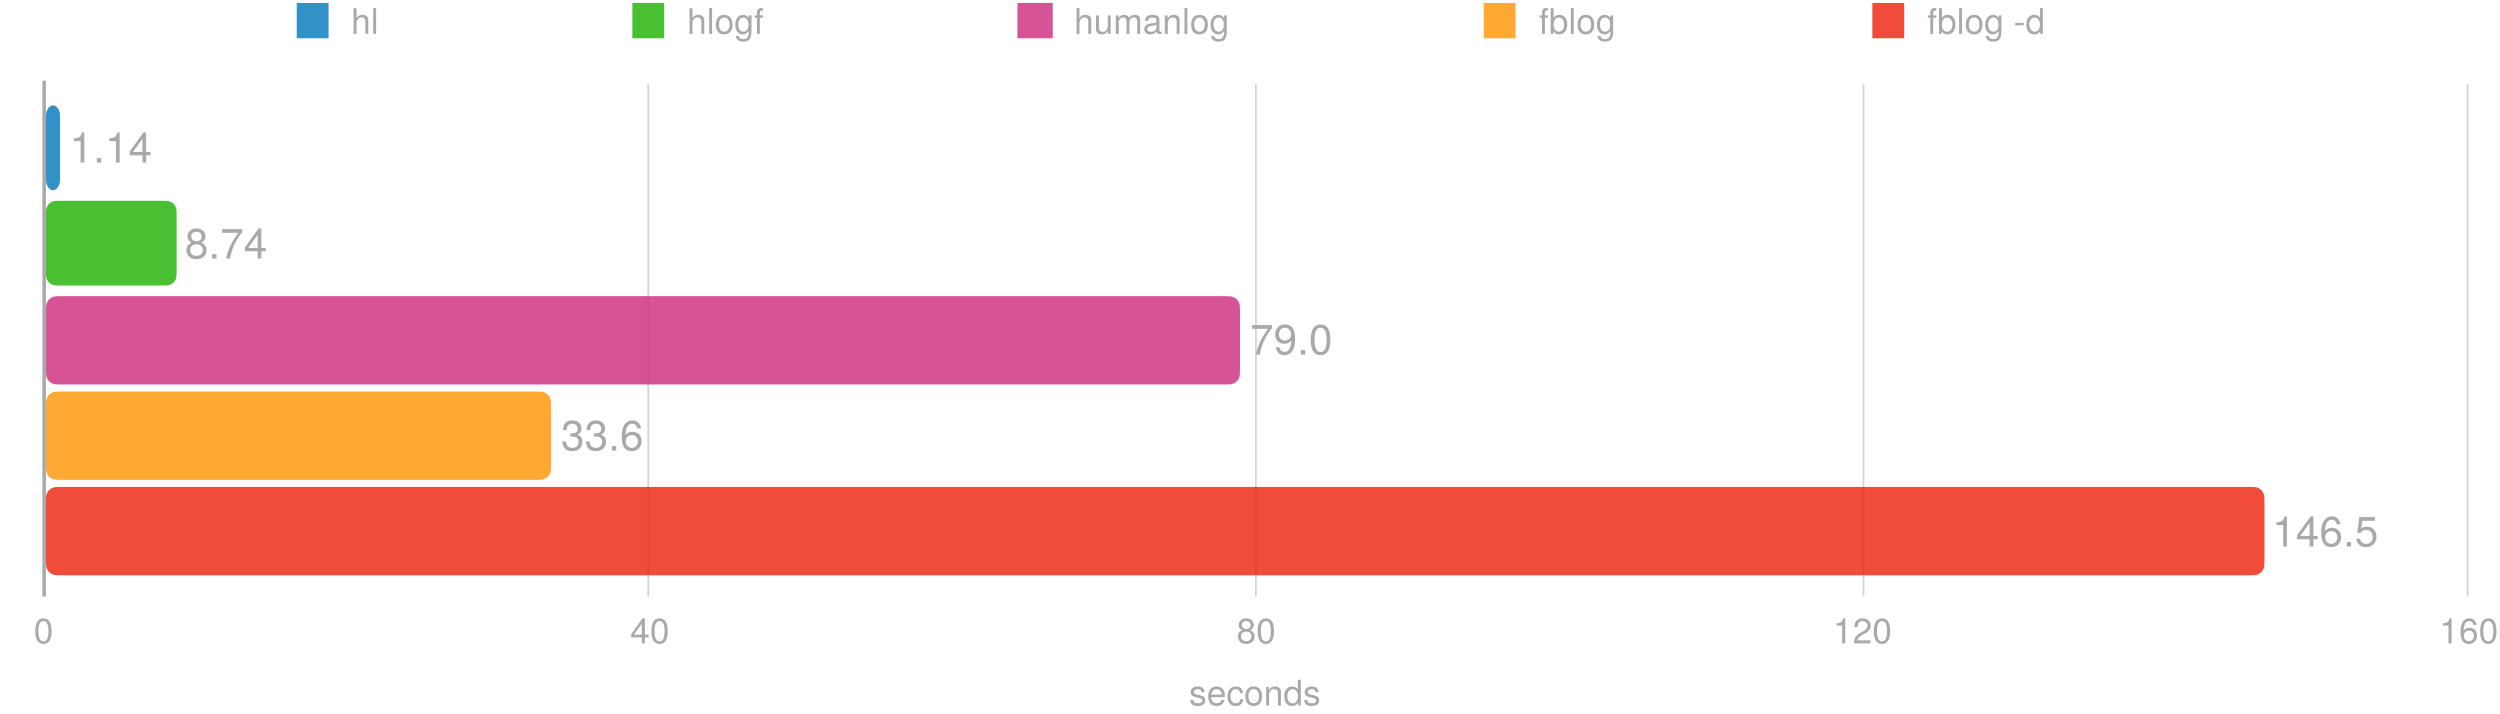
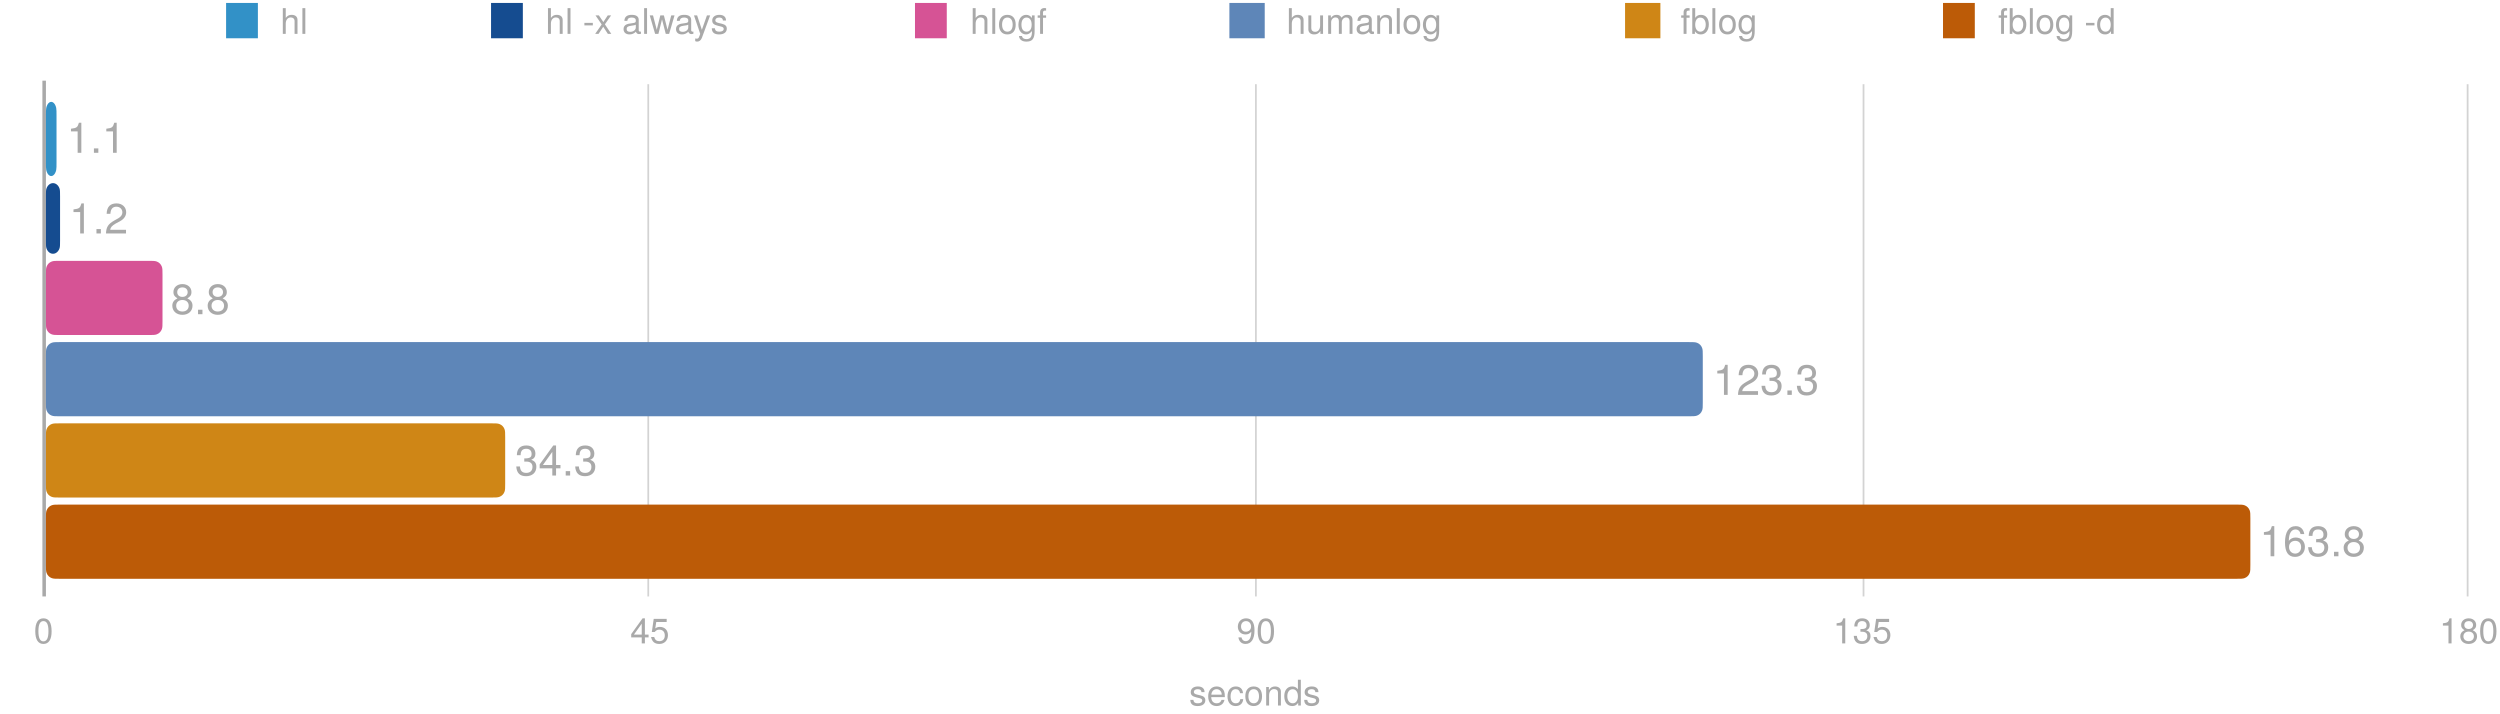
- <svg xmlns="http://www.w3.org/2000/svg" version="1.1" id="svg2" width="943.553" height="269.112" viewBox="0 0 943.553 269.112">
+ <svg xmlns="http://www.w3.org/2000/svg" viewBox="0 0 943.553 269.112" height="269.112" width="943.553" xml:space="preserve" id="svg2" version="1.1">
  <defs id="defs6">
-     <clipPath clipPathUnits="userSpaceOnUse" id="clipPath18">
-       <path d="M 0,0 H 707.665 V 201.834 H 0 Z" id="path16" />
-     </clipPath>
-     <clipPath clipPathUnits="userSpaceOnUse" id="clipPath46">
-       <path d="m 0,98.899 h 2 v 13.72 H 0 Z" id="path44" />
-     </clipPath>
-     <clipPath clipPathUnits="userSpaceOnUse" id="clipPath56">
-       <path d="m 12.325,0 h 686.5 v 17.58 h -686.5 z" id="path54" />
-     </clipPath>
-     <clipPath clipPathUnits="userSpaceOnUse" id="clipPath70">
-       <path d="m 8.045,16.58 h 8.56 V 30.3 h -8.56 z" id="path68" />
-     </clipPath>
-     <clipPath clipPathUnits="userSpaceOnUse" id="clipPath84">
-       <path d="m 176.89,16.58 h 14.12 V 30.3 h -14.12 z" id="path82" />
-     </clipPath>
-     <clipPath clipPathUnits="userSpaceOnUse" id="clipPath98">
-       <path d="m 348.515,16.58 h 14.12 V 30.3 h -14.12 z" id="path96" />
-     </clipPath>
-     <clipPath clipPathUnits="userSpaceOnUse" id="clipPath112">
-       <path d="m 517.36,16.58 h 19.68 V 30.3 h -19.68 z" id="path110" />
-     </clipPath>
-     <clipPath clipPathUnits="userSpaceOnUse" id="clipPath126">
-       <path d="m 688.985,16.58 h 18.68 V 30.3 h -18.68 z" id="path124" />
-     </clipPath>
-     <clipPath clipPathUnits="userSpaceOnUse" id="clipPath140">
-       <path d="M 17.703,64 H 636.297 c 1.38,0 2.208,0 2.76,-0.23 0.796,-0.29 1.423,-0.917 1.712,-1.712 C 641,61.505 641,60.677 641,59.297 V 43.703 c 0,-1.38 0,-2.208 -0.231,-2.76 -0.29,-0.796 -0.916,-1.423 -1.712,-1.712 C 638.505,39 637.677,39 636.297,39 H 17.703 C 16.323,39 15.495,39 14.943,39.23 14.147,39.52 13.52,40.147 13.23,40.943 13,41.495 13,42.323 13,43.703 v 15.594 c 0,1.38 0,2.208 0.23,2.76 0.29,0.796 0.917,1.423 1.712,1.712 C 15.495,64 16.323,64 17.703,64 Z" id="path138" />
-     </clipPath>
-     <clipPath clipPathUnits="userSpaceOnUse" id="clipPath146">
-       <path d="M 13,39 H 641 V 64 H 13 Z" id="path144" />
-     </clipPath>
-     <clipPath clipPathUnits="userSpaceOnUse" id="clipPath154">
-       <path d="M 0,0 H 628 V 25 H 0 Z" id="path152" />
-     </clipPath>
-     <clipPath clipPathUnits="userSpaceOnUse" id="clipPath158">
-       <path d="M 0,0 H 628 V 25 H 0 Z" id="path156" />
-     </clipPath>
-     <clipPath clipPathUnits="userSpaceOnUse" id="clipPath178">
-       <path d="M 17.703,91 H 151.297 c 1.38,0 2.208,0 2.76,-0.23 0.796,-0.29 1.423,-0.917 1.712,-1.712 C 156,88.505 156,87.677 156,86.297 V 70.703 c 0,-1.38 0,-2.208 -0.231,-2.76 -0.29,-0.796 -0.916,-1.423 -1.712,-1.712 C 153.505,66 152.677,66 151.297,66 H 17.703 C 16.323,66 15.495,66 14.943,66.23 14.147,66.52 13.52,67.147 13.23,67.943 13,68.495 13,69.323 13,70.703 v 15.594 c 0,1.38 0,2.208 0.23,2.76 0.29,0.796 0.917,1.423 1.712,1.712 C 15.495,91 16.323,91 17.703,91 Z" id="path176" />
-     </clipPath>
-     <clipPath clipPathUnits="userSpaceOnUse" id="clipPath184">
-       <path d="M 13,66 H 156 V 91 H 13 Z" id="path182" />
-     </clipPath>
-     <clipPath clipPathUnits="userSpaceOnUse" id="clipPath192">
-       <path d="M 0,0 H 143 V 25 H 0 Z" id="path190" />
-     </clipPath>
-     <clipPath clipPathUnits="userSpaceOnUse" id="clipPath196">
-       <path d="M 0,0 H 143 V 25 H 0 Z" id="path194" />
-     </clipPath>
-     <clipPath clipPathUnits="userSpaceOnUse" id="clipPath216">
-       <path d="M 17.703,118 H 346.297 c 1.38,0 2.208,0 2.76,-0.231 0.796,-0.29 1.423,-0.916 1.712,-1.712 C 351,115.505 351,114.677 351,113.297 V 97.703 c 0,-1.38 0,-2.208 -0.231,-2.76 -0.29,-0.796 -0.916,-1.423 -1.712,-1.712 C 348.505,93 347.677,93 346.297,93 H 17.703 C 16.323,93 15.495,93 14.943,93.23 14.147,93.52 13.52,94.147 13.23,94.943 13,95.495 13,96.323 13,97.703 V 113.297 c 0,1.38 0,2.208 0.23,2.76 0.29,0.796 0.917,1.423 1.712,1.712 C 15.495,118 16.323,118 17.703,118 Z" id="path214" />
-     </clipPath>
-     <clipPath clipPathUnits="userSpaceOnUse" id="clipPath222">
-       <path d="m 13,93 h 338 v 25 H 13 Z" id="path220" />
-     </clipPath>
-     <clipPath clipPathUnits="userSpaceOnUse" id="clipPath230">
-       <path d="M 0,0 H 338 V 25 H 0 Z" id="path228" />
-     </clipPath>
-     <clipPath clipPathUnits="userSpaceOnUse" id="clipPath234">
-       <path d="M 0,0 H 338 V 25 H 0 Z" id="path232" />
-     </clipPath>
-     <clipPath clipPathUnits="userSpaceOnUse" id="clipPath254">
-       <path d="m 17.515,145 h 27.97 c 1.325,0 2.12,0 2.65,-0.221 0.764,-0.278 1.366,-0.88 1.644,-1.644 C 50,142.605 50,141.81 50,140.485 v -14.97 c 0,-1.325 0,-2.12 -0.221,-2.65 -0.278,-0.764 -0.88,-1.366 -1.644,-1.644 C 47.605,121 46.81,121 45.485,121 h -27.97 c -1.325,0 -2.12,0 -2.65,0.221 -0.764,0.278 -1.366,0.88 -1.644,1.644 C 13,123.395 13,124.19 13,125.515 v 14.97 c 0,1.325 0,2.12 0.221,2.65 0.278,0.764 0.88,1.366 1.644,1.644 C 15.395,145 16.19,145 17.515,145 Z" id="path252" />
-     </clipPath>
-     <clipPath clipPathUnits="userSpaceOnUse" id="clipPath260">
-       <path d="m 13,121 h 37 v 24 H 13 Z" id="path258" />
-     </clipPath>
-     <clipPath clipPathUnits="userSpaceOnUse" id="clipPath268">
-       <path d="M 0,0 H 37 V 24 H 0 Z" id="path266" />
-     </clipPath>
-     <clipPath clipPathUnits="userSpaceOnUse" id="clipPath272">
-       <path d="M 0,0 H 37 V 24 H 0 Z" id="path270" />
-     </clipPath>
-     <clipPath clipPathUnits="userSpaceOnUse" id="clipPath292">
-       <path d="m 15,172 c 0.233,0 0.465,-0.06 0.684,-0.178 0.556,-0.299 0.993,-0.945 1.195,-1.765 C 17,169.542 17,168.771 17,167.485 v -14.97 c 0,-1.286 0,-2.057 -0.121,-2.571 -0.202,-0.82 -0.64,-1.467 -1.195,-1.765 C 15.465,148.06 15.233,148 15,148 c -0.233,0 -0.465,0.06 -0.684,0.178 -0.556,0.299 -0.993,0.945 -1.195,1.765 C 13,150.458 13,151.229 13,152.515 v 14.97 c 0,1.286 0,2.057 0.121,2.571 0.202,0.82 0.64,1.467 1.195,1.765 C 14.535,171.94 14.767,172 15,172 Z" id="path290" />
-     </clipPath>
-     <clipPath clipPathUnits="userSpaceOnUse" id="clipPath298">
-       <path d="m 13,148 h 4 v 24 h -4 z" id="path296" />
-     </clipPath>
-     <clipPath clipPathUnits="userSpaceOnUse" id="clipPath306">
-       <path d="M 0,0 H 4 V 24 H 0 Z" id="path304" />
-     </clipPath>
-     <clipPath clipPathUnits="userSpaceOnUse" id="clipPath310">
-       <path d="M 0,0 H 4 V 24 H 0 Z" id="path308" />
-     </clipPath>
-     <clipPath clipPathUnits="userSpaceOnUse" id="clipPath330">
-       <path d="M 0,0 H 707.665 V 201.834 H 0 Z" id="path328" />
-     </clipPath>
-     <clipPath clipPathUnits="userSpaceOnUse" id="clipPath336">
-       <path d="M 3.296,36.368 H 695.383 V 173.751 H 3.296 Z" id="path334" />
-     </clipPath>
-     <clipPath clipPathUnits="userSpaceOnUse" id="clipPath340">
-       <path d="M 0,0 H 708 V 202 H 0 Z" id="path338" />
+     <clipPath id="clipPath20" clipPathUnits="userSpaceOnUse">
+       <path id="path18" d="M 0,0 H 707.665 V 201.834 H 0 Z" />
+     </clipPath>
+     <clipPath id="clipPath48" clipPathUnits="userSpaceOnUse">
+       <path id="path46" d="m 0,98.899 h 2 v 13.72 H 0 Z" />
+     </clipPath>
+     <clipPath id="clipPath58" clipPathUnits="userSpaceOnUse">
+       <path id="path56" d="m 12.325,0 h 686.5 v 17.58 h -686.5 z" />
+     </clipPath>
+     <clipPath id="clipPath72" clipPathUnits="userSpaceOnUse">
+       <path id="path70" d="m 8.045,16.58 h 8.56 V 30.3 h -8.56 z" />
+     </clipPath>
+     <clipPath id="clipPath86" clipPathUnits="userSpaceOnUse">
+       <path id="path84" d="m 176.89,16.58 h 14.12 V 30.3 h -14.12 z" />
+     </clipPath>
+     <clipPath id="clipPath100" clipPathUnits="userSpaceOnUse">
+       <path id="path98" d="m 348.515,16.58 h 14.12 V 30.3 h -14.12 z" />
+     </clipPath>
+     <clipPath id="clipPath114" clipPathUnits="userSpaceOnUse">
+       <path id="path112" d="m 517.36,16.58 h 19.68 V 30.3 h -19.68 z" />
+     </clipPath>
+     <clipPath id="clipPath128" clipPathUnits="userSpaceOnUse">
+       <path id="path126" d="m 688.985,16.58 h 18.68 V 30.3 h -18.68 z" />
+     </clipPath>
+     <clipPath id="clipPath142" clipPathUnits="userSpaceOnUse">
+       <path id="path140" d="M 16.95,59 H 633.049 c 1.159,0 1.855,0 2.318,-0.194 0.668,-0.243 1.195,-0.77 1.438,-1.438 C 637,56.904 637,56.209 637,55.05 V 41.95 c 0,-1.159 0,-1.855 -0.194,-2.319 -0.243,-0.668 -0.77,-1.195 -1.438,-1.438 C 634.904,38 634.209,38 633.049,38 H 16.95 c -1.159,0 -1.855,0 -2.319,0.194 -0.668,0.243 -1.195,0.77 -1.438,1.438 C 13,40.096 13,40.791 13,41.95 v 13.099 c 0,1.159 0,1.855 0.194,2.319 0.243,0.668 0.77,1.195 1.438,1.438 C 15.096,59 15.791,59 16.95,59 Z" />
+     </clipPath>
+     <clipPath id="clipPath148" clipPathUnits="userSpaceOnUse">
+       <path id="path146" d="M 13,38 H 637 V 59 H 13 Z" />
+     </clipPath>
+     <clipPath id="clipPath156" clipPathUnits="userSpaceOnUse">
+       <path id="path154" d="M 0,0 H 624 V 21 H 0 Z" />
+     </clipPath>
+     <clipPath id="clipPath160" clipPathUnits="userSpaceOnUse">
+       <path id="path158" d="M 0,0 H 624 V 21 H 0 Z" />
+     </clipPath>
+     <clipPath id="clipPath180" clipPathUnits="userSpaceOnUse">
+       <path id="path178" d="M 16.95,82 H 139.049 c 1.159,0 1.855,0 2.318,-0.194 0.668,-0.243 1.195,-0.77 1.438,-1.438 C 143,79.904 143,79.209 143,78.05 V 64.95 c 0,-1.159 0,-1.855 -0.194,-2.319 -0.243,-0.668 -0.77,-1.195 -1.438,-1.438 C 140.904,61 140.209,61 139.049,61 H 16.95 c -1.159,0 -1.855,0 -2.319,0.194 -0.668,0.243 -1.195,0.77 -1.438,1.438 C 13,63.096 13,63.791 13,64.95 v 13.099 c 0,1.159 0,1.855 0.194,2.319 0.243,0.668 0.77,1.195 1.438,1.438 C 15.096,82 15.791,82 16.95,82 Z" />
+     </clipPath>
+     <clipPath id="clipPath186" clipPathUnits="userSpaceOnUse">
+       <path id="path184" d="M 13,61 H 143 V 82 H 13 Z" />
+     </clipPath>
+     <clipPath id="clipPath194" clipPathUnits="userSpaceOnUse">
+       <path id="path192" d="M 0,0 H 130 V 21 H 0 Z" />
+     </clipPath>
+     <clipPath id="clipPath198" clipPathUnits="userSpaceOnUse">
+       <path id="path196" d="M 0,0 H 130 V 21 H 0 Z" />
+     </clipPath>
+     <clipPath id="clipPath218" clipPathUnits="userSpaceOnUse">
+       <path id="path216" d="M 16.95,105 H 478.05 c 1.159,0 1.855,0 2.318,-0.194 0.668,-0.243 1.195,-0.77 1.438,-1.438 C 482,102.904 482,102.209 482,101.049 V 87.95 c 0,-1.159 0,-1.855 -0.194,-2.319 -0.243,-0.668 -0.77,-1.195 -1.438,-1.438 C 479.904,84 479.209,84 478.05,84 H 16.95 c -1.159,0 -1.855,0 -2.319,0.194 -0.668,0.243 -1.195,0.77 -1.438,1.438 C 13,86.096 13,86.791 13,87.95 v 13.099 c 0,1.159 0,1.855 0.194,2.318 0.243,0.668 0.77,1.195 1.438,1.438 C 15.096,105 15.791,105 16.95,105 Z" />
+     </clipPath>
+     <clipPath id="clipPath224" clipPathUnits="userSpaceOnUse">
+       <path id="path222" d="m 13,84 h 469 v 21 H 13 Z" />
+     </clipPath>
+     <clipPath id="clipPath232" clipPathUnits="userSpaceOnUse">
+       <path id="path230" d="M 0,0 H 469 V 21 H 0 Z" />
+     </clipPath>
+     <clipPath id="clipPath236" clipPathUnits="userSpaceOnUse">
+       <path id="path234" d="M 0,0 H 469 V 21 H 0 Z" />
+     </clipPath>
+     <clipPath id="clipPath256" clipPathUnits="userSpaceOnUse">
+       <path id="path254" d="m 16.95,128 h 25.099 c 1.159,0 1.855,0 2.319,-0.194 0.668,-0.243 1.195,-0.77 1.438,-1.438 C 46,125.904 46,125.209 46,124.049 v -13.099 c 0,-1.159 0,-1.855 -0.194,-2.318 -0.243,-0.668 -0.77,-1.195 -1.438,-1.438 C 43.904,107 43.209,107 42.05,107 H 16.95 c -1.159,0 -1.855,0 -2.319,0.194 -0.668,0.243 -1.195,0.77 -1.438,1.438 C 13,109.096 13,109.791 13,110.951 v 13.099 c 0,1.159 0,1.855 0.194,2.318 0.243,0.668 0.77,1.195 1.438,1.438 C 15.096,128 15.791,128 16.95,128 Z" />
+     </clipPath>
+     <clipPath id="clipPath262" clipPathUnits="userSpaceOnUse">
+       <path id="path260" d="m 13,107 h 33 v 21 H 13 Z" />
+     </clipPath>
+     <clipPath id="clipPath270" clipPathUnits="userSpaceOnUse">
+       <path id="path268" d="M 0,0 H 33 V 21 H 0 Z" />
+     </clipPath>
+     <clipPath id="clipPath274" clipPathUnits="userSpaceOnUse">
+       <path id="path272" d="M 0,0 H 33 V 21 H 0 Z" />
+     </clipPath>
+     <clipPath id="clipPath294" clipPathUnits="userSpaceOnUse">
+       <path id="path292" d="m 15,150 c 0.233,0 0.465,-0.05 0.684,-0.148 0.556,-0.249 0.993,-0.787 1.195,-1.471 C 17,147.952 17,147.309 17,146.238 v -12.475 c 0,-1.071 0,-1.714 -0.121,-2.143 -0.202,-0.684 -0.64,-1.222 -1.195,-1.471 C 15.465,130.05 15.233,130 15,130 c -0.233,0 -0.465,0.05 -0.684,0.148 -0.556,0.249 -0.993,0.787 -1.195,1.471 C 13,132.048 13,132.691 13,133.762 v 12.475 c 0,1.071 0,1.714 0.121,2.143 0.202,0.684 0.64,1.222 1.195,1.471 C 14.535,149.95 14.767,150 15,150 Z" />
+     </clipPath>
+     <clipPath id="clipPath300" clipPathUnits="userSpaceOnUse">
+       <path id="path298" d="m 13,130 h 4 v 20 h -4 z" />
+     </clipPath>
+     <clipPath id="clipPath308" clipPathUnits="userSpaceOnUse">
+       <path id="path306" d="M 0,0 H 4 V 20 H 0 Z" />
+     </clipPath>
+     <clipPath id="clipPath312" clipPathUnits="userSpaceOnUse">
+       <path id="path310" d="M 0,0 H 4 V 20 H 0 Z" />
+     </clipPath>
+     <clipPath id="clipPath332" clipPathUnits="userSpaceOnUse">
+       <path id="path330" d="m 14.5,173 c 0.175,0 0.349,-0.053 0.513,-0.156 0.417,-0.261 0.745,-0.827 0.897,-1.544 C 16,170.85 16,170.175 16,169.049 v -13.099 c 0,-1.125 0,-1.8 -0.09,-2.25 -0.152,-0.718 -0.48,-1.283 -0.897,-1.544 C 14.849,152.053 14.675,152 14.5,152 c -0.175,0 -0.349,0.053 -0.513,0.156 -0.417,0.261 -0.745,0.827 -0.897,1.544 C 13,154.15 13,154.825 13,155.951 v 13.099 c 0,1.125 0,1.8 0.09,2.25 0.152,0.718 0.48,1.283 0.897,1.544 C 14.151,172.947 14.325,173 14.5,173 Z" />
+     </clipPath>
+     <clipPath id="clipPath338" clipPathUnits="userSpaceOnUse">
+       <path id="path336" d="m 13,152 h 3 v 21 h -3 z" />
+     </clipPath>
+     <clipPath id="clipPath346" clipPathUnits="userSpaceOnUse">
+       <path id="path344" d="M 0,0 H 3 V 21 H 0 Z" />
+     </clipPath>
+     <clipPath id="clipPath350" clipPathUnits="userSpaceOnUse">
+       <path id="path348" d="M 0,0 H 3 V 21 H 0 Z" />
+     </clipPath>
+     <clipPath id="clipPath370" clipPathUnits="userSpaceOnUse">
+       <path id="path368" d="M 0,0 H 707.665 V 201.834 H 0 Z" />
+     </clipPath>
+     <clipPath id="clipPath376" clipPathUnits="userSpaceOnUse">
+       <path id="path374" d="M 2.456,33.611 H 691.812 V 176.507 H 2.456 Z" />
+     </clipPath>
+     <clipPath id="clipPath380" clipPathUnits="userSpaceOnUse">
+       <path id="path378" d="M 0,0 H 708 V 202 H 0 Z" />
    </clipPath>
  </defs>
-   <g id="g8" transform="matrix(1.333333,0,0,-1.333333,0,269.112)">
-     <g id="g10" />
-     <g id="g12">
-       <g id="g14" clip-path="url(#clipPath18)">
-         <g id="g20" transform="matrix(1,0,0,-1,0,201.834)">
-           <path d="M 183.5,23.834 V 168.834" style="fill:none;stroke:#a9a9a9;stroke-width:0.5;stroke-linecap:butt;stroke-linejoin:miter;stroke-miterlimit:4;stroke-dasharray:none;stroke-opacity:0.5" id="path22" />
-         </g>
-         <g id="g24" transform="matrix(1,0,0,-1,0,201.834)">
-           <path d="M 355.5,23.834 V 168.834" style="fill:none;stroke:#a9a9a9;stroke-width:0.5;stroke-linecap:butt;stroke-linejoin:miter;stroke-miterlimit:4;stroke-dasharray:none;stroke-opacity:0.5" id="path26" />
-         </g>
-         <g id="g28" transform="matrix(1,0,0,-1,0,201.834)">
-           <path d="M 527.5,23.834 V 168.834" style="fill:none;stroke:#a9a9a9;stroke-width:0.5;stroke-linecap:butt;stroke-linejoin:miter;stroke-miterlimit:4;stroke-dasharray:none;stroke-opacity:0.5" id="path30" />
-         </g>
-         <g id="g32" transform="matrix(1,0,0,-1,0,201.834)">
-           <path d="M 698.5,23.834 V 168.834" style="fill:none;stroke:#a9a9a9;stroke-width:0.5;stroke-linecap:butt;stroke-linejoin:miter;stroke-miterlimit:4;stroke-dasharray:none;stroke-opacity:0.5" id="path34" />
-         </g>
-         <g id="g36" transform="matrix(1,0,0,-1,0,201.834)">
-           <path d="M 12.5,168.334 V 23.334" style="fill:none;stroke:#a9a9a9;stroke-width:1;stroke-linecap:square;stroke-linejoin:miter;stroke-miterlimit:4;stroke-dasharray:none;stroke-opacity:1" id="path38" />
-         </g>
-       </g>
-     </g>
-     <g id="g40">
-       <g id="g42" clip-path="url(#clipPath46)">
-         <g id="g48" transform="translate(0.5,102.0294)" />
-       </g>
-     </g>
-     <g id="g50">
-       <g id="g52" clip-path="url(#clipPath56)">
-         <g id="g58" transform="translate(336.59,2.129974)">
-           <text xml:space="preserve" transform="scale(1,-1)" style="font-variant:normal;font-weight:normal;font-size:10px;font-family:HelveticaNeue;-inkscape-font-specification:HelveticaNeue;writing-mode:lr-tb;fill:#a9a9a9;fill-opacity:1;fill-rule:nonzero;stroke:none" id="text62">
-             <tspan x="0 5 10.37 15.74 21.48 27.04 32.97" y="0" id="tspan60">seconds</tspan>
-           </text>
-         </g>
-       </g>
-     </g>
-     <g id="g64">
-       <g id="g66" clip-path="url(#clipPath70)">
-         <g id="g72" transform="translate(9.544966,19.70998)">
-           <text xml:space="preserve" transform="scale(1,-1)" style="font-variant:normal;font-weight:normal;font-size:10px;font-family:HelveticaNeue;-inkscape-font-specification:HelveticaNeue;writing-mode:lr-tb;fill:#a9a9a9;fill-opacity:1;fill-rule:nonzero;stroke:none" id="text76">
-             <tspan x="0" y="0" id="tspan74">0</tspan>
-           </text>
-         </g>
-       </g>
-     </g>
-     <g id="g78">
-       <g id="g80" clip-path="url(#clipPath84)">
-         <g id="g86" transform="translate(178.39,19.70998)">
-           <text xml:space="preserve" transform="scale(1,-1)" style="font-variant:normal;font-weight:normal;font-size:10px;font-family:HelveticaNeue;-inkscape-font-specification:HelveticaNeue;writing-mode:lr-tb;fill:#a9a9a9;fill-opacity:1;fill-rule:nonzero;stroke:none" id="text90">
-             <tspan x="0 5.56" y="0" id="tspan88">40</tspan>
-           </text>
-         </g>
-       </g>
-     </g>
-     <g id="g92">
-       <g id="g94" clip-path="url(#clipPath98)">
-         <g id="g100" transform="translate(350.015,19.70998)">
-           <text xml:space="preserve" transform="scale(1,-1)" style="font-variant:normal;font-weight:normal;font-size:10px;font-family:HelveticaNeue;-inkscape-font-specification:HelveticaNeue;writing-mode:lr-tb;fill:#a9a9a9;fill-opacity:1;fill-rule:nonzero;stroke:none" id="text104">
-             <tspan x="0 5.56" y="0" id="tspan102">80</tspan>
-           </text>
-         </g>
-       </g>
-     </g>
-     <g id="g106">
-       <g id="g108" clip-path="url(#clipPath112)">
-         <g id="g114" transform="translate(518.86,19.70998)">
-           <text xml:space="preserve" transform="scale(1,-1)" style="font-variant:normal;font-weight:normal;font-size:10px;font-family:HelveticaNeue;-inkscape-font-specification:HelveticaNeue;writing-mode:lr-tb;fill:#a9a9a9;fill-opacity:1;fill-rule:nonzero;stroke:none" id="text118">
-             <tspan x="0 5.56 11.12" y="0" id="tspan116">120</tspan>
-           </text>
-         </g>
-       </g>
-     </g>
-     <g id="g120">
-       <g id="g122" clip-path="url(#clipPath126)">
-         <g id="g128" transform="translate(690.485,19.70998)">
-           <text xml:space="preserve" transform="scale(1,-1)" style="font-variant:normal;font-weight:normal;font-size:10px;font-family:HelveticaNeue;-inkscape-font-specification:HelveticaNeue;writing-mode:lr-tb;fill:#a9a9a9;fill-opacity:1;fill-rule:nonzero;stroke:none" id="text132">
-             <tspan x="0 5.56 11.12" y="0" id="tspan130">160</tspan>
-           </text>
-         </g>
-       </g>
-     </g>
-     <g id="g134">
-       <g id="g136" clip-path="url(#clipPath140)">
-         <g id="g142" clip-path="url(#clipPath146)">
-           <g id="g148" transform="matrix(1,0,0,-1,13,64)">
-             <g id="g150" />
-             <g id="g170">
-               <g clip-path="url(#clipPath154)" id="g168">
-                 <g id="g160" />
-                 <g id="g166">
-                   <g clip-path="url(#clipPath158)" id="g164">
-                     <path d="M 0,0 H 628 V 25 H 0 Z" style="fill:#ee220c;fill-opacity:0.805;fill-rule:nonzero;stroke:none" id="path162" />
-                   </g>
-                 </g>
-               </g>
-             </g>
-           </g>
-         </g>
-       </g>
-     </g>
-     <g id="g172">
-       <g id="g174" clip-path="url(#clipPath178)">
-         <g id="g180" clip-path="url(#clipPath184)">
-           <g id="g186" transform="matrix(1,0,0,-1,13,91)">
-             <g id="g188" />
-             <g id="g208">
-               <g clip-path="url(#clipPath192)" id="g206">
-                 <g id="g198" />
-                 <g id="g204">
-                   <g clip-path="url(#clipPath196)" id="g202">
-                     <path d="M 0,0 H 143 V 25 H 0 Z" style="fill:#ff9300;fill-opacity:0.804;fill-rule:nonzero;stroke:none" id="path200" />
-                   </g>
-                 </g>
-               </g>
-             </g>
-           </g>
-         </g>
-       </g>
-     </g>
-     <g id="g210">
-       <g id="g212" clip-path="url(#clipPath216)">
-         <g id="g218" clip-path="url(#clipPath222)">
-           <g id="g224" transform="matrix(1,0,0,-1,13,118)">
-             <g id="g226" />
-             <g id="g246">
-               <g clip-path="url(#clipPath230)" id="g244">
-                 <g id="g236" />
-                 <g id="g242">
-                   <g clip-path="url(#clipPath234)" id="g240">
-                     <path d="M 0,0 H 338 V 25 H 0 Z" style="fill:#cb297b;fill-opacity:0.8;fill-rule:nonzero;stroke:none" id="path238" />
-                   </g>
-                 </g>
-               </g>
-             </g>
-           </g>
-         </g>
-       </g>
-     </g>
-     <g id="g248">
-       <g id="g250" clip-path="url(#clipPath254)">
-         <g id="g256" clip-path="url(#clipPath260)">
-           <g id="g262" transform="matrix(1,0,0,-1,13,145)">
-             <g id="g264" />
-             <g id="g284">
-               <g clip-path="url(#clipPath268)" id="g282">
-                 <g id="g274" />
-                 <g id="g280">
-                   <g clip-path="url(#clipPath272)" id="g278">
-                     <path d="M 0,0 H 37 V 24 H 0 Z" style="fill:#1db100;fill-opacity:0.804;fill-rule:nonzero;stroke:none" id="path276" />
-                   </g>
-                 </g>
-               </g>
-             </g>
-           </g>
-         </g>
-       </g>
-     </g>
-     <g id="g286">
-       <g id="g288" clip-path="url(#clipPath292)">
-         <g id="g294" clip-path="url(#clipPath298)">
-           <g id="g300" transform="matrix(1,0,0,-1,13,172)">
-             <g id="g302" />
-             <g id="g322">
-               <g clip-path="url(#clipPath306)" id="g320">
-                 <g id="g312" />
-                 <g id="g318">
-                   <g clip-path="url(#clipPath310)" id="g316">
-                     <path d="M 0,0 H 4 V 24 H 0 Z" style="fill:#0076ba;fill-opacity:0.802;fill-rule:nonzero;stroke:none" id="path314" />
-                   </g>
-                 </g>
-               </g>
-             </g>
-           </g>
-         </g>
-       </g>
-     </g>
-     <g id="g324">
-       <g id="g326" clip-path="url(#clipPath330)">
-         <g id="g332" />
-         <g id="g380">
-           <g clip-path="url(#clipPath336)" id="g378">
+   <g transform="matrix(1.333333,0,0,-1.333333,0,269.112)" id="g10">
+     <g id="g12" />
+     <g id="g14">
+       <g clip-path="url(#clipPath20)" id="g16">
+         <g transform="matrix(1,0,0,-1,0,201.834)" id="g22">
+           <path id="path24" style="fill:none;stroke:#a9a9a9;stroke-width:0.5;stroke-linecap:butt;stroke-linejoin:miter;stroke-miterlimit:4;stroke-dasharray:none;stroke-opacity:0.5" d="M 183.5,23.834 V 168.834" />
+         </g>
+         <g transform="matrix(1,0,0,-1,0,201.834)" id="g26">
+           <path id="path28" style="fill:none;stroke:#a9a9a9;stroke-width:0.5;stroke-linecap:butt;stroke-linejoin:miter;stroke-miterlimit:4;stroke-dasharray:none;stroke-opacity:0.5" d="M 355.5,23.834 V 168.834" />
+         </g>
+         <g transform="matrix(1,0,0,-1,0,201.834)" id="g30">
+           <path id="path32" style="fill:none;stroke:#a9a9a9;stroke-width:0.5;stroke-linecap:butt;stroke-linejoin:miter;stroke-miterlimit:4;stroke-dasharray:none;stroke-opacity:0.5" d="M 527.5,23.834 V 168.834" />
+         </g>
+         <g transform="matrix(1,0,0,-1,0,201.834)" id="g34">
+           <path id="path36" style="fill:none;stroke:#a9a9a9;stroke-width:0.5;stroke-linecap:butt;stroke-linejoin:miter;stroke-miterlimit:4;stroke-dasharray:none;stroke-opacity:0.5" d="M 698.5,23.834 V 168.834" />
+         </g>
+         <g transform="matrix(1,0,0,-1,0,201.834)" id="g38">
+           <path id="path40" style="fill:none;stroke:#a9a9a9;stroke-width:1;stroke-linecap:square;stroke-linejoin:miter;stroke-miterlimit:4;stroke-dasharray:none;stroke-opacity:1" d="M 12.5,168.334 V 23.334" />
+         </g>
+       </g>
+     </g>
+     <g id="g42">
+       <g clip-path="url(#clipPath48)" id="g44">
+         <g transform="translate(0.5,102.0294)" id="g50" />
+       </g>
+     </g>
+     <g id="g52">
+       <g clip-path="url(#clipPath58)" id="g54">
+         <g transform="translate(336.59,2.129974)" id="g60">
+           <text id="text64" style="font-variant:normal;font-weight:normal;font-size:10px;font-family:HelveticaNeue;-inkscape-font-specification:HelveticaNeue;writing-mode:lr-tb;fill:#a9a9a9;fill-opacity:1;fill-rule:nonzero;stroke:none" transform="scale(1,-1)">
+             <tspan id="tspan62" y="0" x="0 5 10.37 15.74 21.48 27.04 32.97">seconds</tspan>
+           </text>
+         </g>
+       </g>
+     </g>
+     <g id="g66">
+       <g clip-path="url(#clipPath72)" id="g68">
+         <g transform="translate(9.544966,19.70998)" id="g74">
+           <text id="text78" style="font-variant:normal;font-weight:normal;font-size:10px;font-family:HelveticaNeue;-inkscape-font-specification:HelveticaNeue;writing-mode:lr-tb;fill:#a9a9a9;fill-opacity:1;fill-rule:nonzero;stroke:none" transform="scale(1,-1)">
+             <tspan id="tspan76" y="0" x="0">0</tspan>
+           </text>
+         </g>
+       </g>
+     </g>
+     <g id="g80">
+       <g clip-path="url(#clipPath86)" id="g82">
+         <g transform="translate(178.39,19.70998)" id="g88">
+           <text id="text92" style="font-variant:normal;font-weight:normal;font-size:10px;font-family:HelveticaNeue;-inkscape-font-specification:HelveticaNeue;writing-mode:lr-tb;fill:#a9a9a9;fill-opacity:1;fill-rule:nonzero;stroke:none" transform="scale(1,-1)">
+             <tspan id="tspan90" y="0" x="0 5.56">45</tspan>
+           </text>
+         </g>
+       </g>
+     </g>
+     <g id="g94">
+       <g clip-path="url(#clipPath100)" id="g96">
+         <g transform="translate(350.015,19.70998)" id="g102">
+           <text id="text106" style="font-variant:normal;font-weight:normal;font-size:10px;font-family:HelveticaNeue;-inkscape-font-specification:HelveticaNeue;writing-mode:lr-tb;fill:#a9a9a9;fill-opacity:1;fill-rule:nonzero;stroke:none" transform="scale(1,-1)">
+             <tspan id="tspan104" y="0" x="0 5.56">90</tspan>
+           </text>
+         </g>
+       </g>
+     </g>
+     <g id="g108">
+       <g clip-path="url(#clipPath114)" id="g110">
+         <g transform="translate(518.86,19.70998)" id="g116">
+           <text id="text120" style="font-variant:normal;font-weight:normal;font-size:10px;font-family:HelveticaNeue;-inkscape-font-specification:HelveticaNeue;writing-mode:lr-tb;fill:#a9a9a9;fill-opacity:1;fill-rule:nonzero;stroke:none" transform="scale(1,-1)">
+             <tspan id="tspan118" y="0" x="0 5.56 11.12">135</tspan>
+           </text>
+         </g>
+       </g>
+     </g>
+     <g id="g122">
+       <g clip-path="url(#clipPath128)" id="g124">
+         <g transform="translate(690.485,19.70998)" id="g130">
+           <text id="text134" style="font-variant:normal;font-weight:normal;font-size:10px;font-family:HelveticaNeue;-inkscape-font-specification:HelveticaNeue;writing-mode:lr-tb;fill:#a9a9a9;fill-opacity:1;fill-rule:nonzero;stroke:none" transform="scale(1,-1)">
+             <tspan id="tspan132" y="0" x="0 5.56 11.12">180</tspan>
+           </text>
+         </g>
+       </g>
+     </g>
+     <g id="g136">
+       <g clip-path="url(#clipPath142)" id="g138">
+         <g clip-path="url(#clipPath148)" id="g144">
+           <g transform="matrix(1,0,0,-1,13,59)" id="g150">
+             <g id="g152" />
+             <g id="g172">
+               <g id="g170" clip-path="url(#clipPath156)">
+                 <g id="g162" />
+                 <g id="g168">
+                   <g id="g166" clip-path="url(#clipPath160)">
+                     <path id="path164" style="fill:#bc5b07;fill-opacity:1;fill-rule:nonzero;stroke:none" d="M 0,0 H 624 V 21 H 0 Z" />
+                   </g>
+                 </g>
+               </g>
+             </g>
+           </g>
+         </g>
+       </g>
+     </g>
+     <g id="g174">
+       <g clip-path="url(#clipPath180)" id="g176">
+         <g clip-path="url(#clipPath186)" id="g182">
+           <g transform="matrix(1,0,0,-1,13,82)" id="g188">
+             <g id="g190" />
+             <g id="g210">
+               <g id="g208" clip-path="url(#clipPath194)">
+                 <g id="g200" />
+                 <g id="g206">
+                   <g id="g204" clip-path="url(#clipPath198)">
+                     <path id="path202" style="fill:#cf8616;fill-opacity:1;fill-rule:nonzero;stroke:none" d="M 0,0 H 130 V 21 H 0 Z" />
+                   </g>
+                 </g>
+               </g>
+             </g>
+           </g>
+         </g>
+       </g>
+     </g>
+     <g id="g212">
+       <g clip-path="url(#clipPath218)" id="g214">
+         <g clip-path="url(#clipPath224)" id="g220">
+           <g transform="matrix(1,0,0,-1,13,105)" id="g226">
+             <g id="g228" />
+             <g id="g248">
+               <g id="g246" clip-path="url(#clipPath232)">
+                 <g id="g238" />
+                 <g id="g244">
+                   <g id="g242" clip-path="url(#clipPath236)">
+                     <path id="path240" style="fill:#5e86b8;fill-opacity:1;fill-rule:nonzero;stroke:none" d="M 0,0 H 469 V 21 H 0 Z" />
+                   </g>
+                 </g>
+               </g>
+             </g>
+           </g>
+         </g>
+       </g>
+     </g>
+     <g id="g250">
+       <g clip-path="url(#clipPath256)" id="g252">
+         <g clip-path="url(#clipPath262)" id="g258">
+           <g transform="matrix(1,0,0,-1,13,128)" id="g264">
+             <g id="g266" />
+             <g id="g286">
+               <g id="g284" clip-path="url(#clipPath270)">
+                 <g id="g276" />
+                 <g id="g282">
+                   <g id="g280" clip-path="url(#clipPath274)">
+                     <path id="path278" style="fill:#cb297b;fill-opacity:0.8;fill-rule:nonzero;stroke:none" d="M 0,0 H 33 V 21 H 0 Z" />
+                   </g>
+                 </g>
+               </g>
+             </g>
+           </g>
+         </g>
+       </g>
+     </g>
+     <g id="g288">
+       <g clip-path="url(#clipPath294)" id="g290">
+         <g clip-path="url(#clipPath300)" id="g296">
+           <g transform="matrix(1,0,0,-1,13,150)" id="g302">
+             <g id="g304" />
+             <g id="g324">
+               <g id="g322" clip-path="url(#clipPath308)">
+                 <g id="g314" />
+                 <g id="g320">
+                   <g id="g318" clip-path="url(#clipPath312)">
+                     <path id="path316" style="fill:#154c90;fill-opacity:1;fill-rule:nonzero;stroke:none" d="M 0,0 H 4 V 20 H 0 Z" />
+                   </g>
+                 </g>
+               </g>
+             </g>
+           </g>
+         </g>
+       </g>
+     </g>
+     <g id="g326">
+       <g clip-path="url(#clipPath332)" id="g328">
+         <g clip-path="url(#clipPath338)" id="g334">
+           <g transform="matrix(1,0,0,-1,13,173)" id="g340">
            <g id="g342" />
-             <g id="g376">
-               <g clip-path="url(#clipPath340)" id="g374">
-                 <g transform="translate(643.187,47.14003)" id="g348">
-                   <text xml:space="preserve" transform="scale(1,-1)" style="font-variant:normal;font-weight:normal;font-size:12px;font-family:HelveticaNeue;-inkscape-font-specification:HelveticaNeue;writing-mode:lr-tb;fill:#a9a9a9;fill-opacity:1;fill-rule:nonzero;stroke:none" id="text346">
-                     <tspan x="0 6.672 13.344 20.016 23.352" y="0" id="tspan344">146.5</tspan>
-                   </text>
-                 </g>
-                 <g transform="translate(158.7883,74.31173)" id="g354">
-                   <text xml:space="preserve" transform="scale(1,-1)" style="font-variant:normal;font-weight:normal;font-size:12px;font-family:HelveticaNeue;-inkscape-font-specification:HelveticaNeue;writing-mode:lr-tb;fill:#a9a9a9;fill-opacity:1;fill-rule:nonzero;stroke:none" id="text352">
-                     <tspan x="0 6.672 13.344 16.68" y="0" id="tspan350">33.6</tspan>
-                   </text>
-                 </g>
-                 <g transform="translate(353.8272,101.4834)" id="g360">
-                   <text xml:space="preserve" transform="scale(1,-1)" style="font-variant:normal;font-weight:normal;font-size:12px;font-family:HelveticaNeue;-inkscape-font-specification:HelveticaNeue;writing-mode:lr-tb;fill:#a9a9a9;fill-opacity:1;fill-rule:nonzero;stroke:none" id="text358">
-                     <tspan x="0 6.672 13.344 16.68" y="0" id="tspan356">79.0</tspan>
-                   </text>
-                 </g>
-                 <g transform="translate(52.31645,128.6551)" id="g366">
-                   <text xml:space="preserve" transform="scale(1,-1)" style="font-variant:normal;font-weight:normal;font-size:12px;font-family:HelveticaNeue;-inkscape-font-specification:HelveticaNeue;writing-mode:lr-tb;fill:#a9a9a9;fill-opacity:1;fill-rule:nonzero;stroke:none" id="text364">
-                     <tspan x="0 6.672 10.008 16.68" y="0" id="tspan362">8.74</tspan>
-                   </text>
-                 </g>
-                 <g transform="translate(19.7077,155.8268)" id="g372">
-                   <text xml:space="preserve" transform="scale(1,-1)" style="font-variant:normal;font-weight:normal;font-size:12px;font-family:HelveticaNeue;-inkscape-font-specification:HelveticaNeue;writing-mode:lr-tb;fill:#a9a9a9;fill-opacity:1;fill-rule:nonzero;stroke:none" id="text370">
-                     <tspan x="0 6.672 10.008 16.68" y="0" id="tspan368">1.14</tspan>
-                   </text>
-                 </g>
-               </g>
-             </g>
-           </g>
-         </g>
-         <path d="m 84,201 h 9 v -10 h -9 z" style="fill:#0076ba;fill-opacity:0.802;fill-rule:nonzero;stroke:none" id="path382" />
-         <g id="g384" transform="translate(99.39082,192.2439)">
-           <text xml:space="preserve" transform="scale(1,-1)" style="font-variant:normal;font-weight:normal;font-size:10px;font-family:HelveticaNeue;-inkscape-font-specification:HelveticaNeue;writing-mode:lr-tb;fill:#a9a9a9;fill-opacity:1;fill-rule:nonzero;stroke:none" id="text388">
-             <tspan x="0 5.56" y="0" id="tspan386">hl</tspan>
-           </text>
-         </g>
-         <path d="m 179,201 h 9 v -10 h -9 z" style="fill:#1db100;fill-opacity:0.804;fill-rule:nonzero;stroke:none" id="path390" />
-         <g id="g392" transform="translate(194.4867,192.2439)">
-           <text xml:space="preserve" transform="scale(1,-1)" style="font-variant:normal;font-weight:normal;font-size:10px;font-family:HelveticaNeue;-inkscape-font-specification:HelveticaNeue;writing-mode:lr-tb;fill:#a9a9a9;fill-opacity:1;fill-rule:nonzero;stroke:none" id="text396">
-             <tspan x="0 5.56 7.78 13.52 19.26" y="0" id="tspan394">hlogf</tspan>
-           </text>
-         </g>
-         <path d="m 288,201 h 10 v -10 h -10 z" style="fill:#cb297b;fill-opacity:0.8;fill-rule:nonzero;stroke:none" id="path398" />
-         <g id="g400" transform="translate(304.0226,192.2439)">
-           <text xml:space="preserve" transform="scale(1,-1)" style="font-variant:normal;font-weight:normal;font-size:10px;font-family:HelveticaNeue;-inkscape-font-specification:HelveticaNeue;writing-mode:lr-tb;fill:#a9a9a9;fill-opacity:1;fill-rule:nonzero;stroke:none" id="text404">
-             <tspan x="0 5.56 11.12 19.65 25.02 30.58 32.8 38.54" y="0" id="tspan402">humanlog</tspan>
-           </text>
-         </g>
-         <path d="m 420,201 h 9 v -10 h -9 z" style="fill:#ff9300;fill-opacity:0.804;fill-rule:nonzero;stroke:none" id="path406" />
-         <g id="g408" transform="translate(435.6185,192.2439)">
-           <text xml:space="preserve" transform="scale(1,-1)" style="font-variant:normal;font-weight:normal;font-size:10px;font-family:HelveticaNeue;-inkscape-font-specification:HelveticaNeue;writing-mode:lr-tb;fill:#a9a9a9;fill-opacity:1;fill-rule:nonzero;stroke:none" id="text412">
-             <tspan x="0 2.96 8.89 11.11 16.85" y="0" id="tspan410">fblog</tspan>
-           </text>
-         </g>
-         <path d="m 530,201 h 9 v -10 h -9 z" style="fill:#ee220c;fill-opacity:0.805;fill-rule:nonzero;stroke:none" id="path414" />
-         <g id="g416" transform="translate(545.5244,192.2439)">
-           <text xml:space="preserve" transform="scale(1,-1)" style="font-variant:normal;font-weight:normal;font-size:10px;font-family:HelveticaNeue;-inkscape-font-specification:HelveticaNeue;writing-mode:lr-tb;fill:#a9a9a9;fill-opacity:1;fill-rule:nonzero;stroke:none" id="text420">
-             <tspan x="0 2.96 8.89 11.11 16.85 22.59 25.37 29.26" y="0" id="tspan418">fblog -d</tspan>
+             <g id="g362">
+               <g id="g360" clip-path="url(#clipPath346)">
+                 <g id="g352" />
+                 <g id="g358">
+                   <g id="g356" clip-path="url(#clipPath350)">
+                     <path id="path354" style="fill:#0076ba;fill-opacity:0.802;fill-rule:nonzero;stroke:none" d="M 0,0 H 3 V 21 H 0 Z" />
+                   </g>
+                 </g>
+               </g>
+             </g>
+           </g>
+         </g>
+       </g>
+     </g>
+     <g id="g364">
+       <g clip-path="url(#clipPath370)" id="g366">
+         <g id="g372" />
+         <g id="g426">
+           <g id="g424" clip-path="url(#clipPath376)">
+             <g id="g382" />
+             <g id="g422">
+               <g id="g420" clip-path="url(#clipPath380)">
+                 <g id="g388" transform="translate(639.6162,44.38348)">
+                   <text id="text386" style="font-variant:normal;font-weight:normal;font-size:12px;font-family:HelveticaNeue;-inkscape-font-specification:HelveticaNeue;writing-mode:lr-tb;fill:#a9a9a9;fill-opacity:1;fill-rule:nonzero;stroke:none" transform="scale(1,-1)">
+                     <tspan id="tspan384" y="0" x="0 6.672 13.344 20.016 23.352">163.8</tspan>
+                   </text>
+                 </g>
+                 <g id="g394" transform="translate(145.7443,67.22346)">
+                   <text id="text392" style="font-variant:normal;font-weight:normal;font-size:12px;font-family:HelveticaNeue;-inkscape-font-specification:HelveticaNeue;writing-mode:lr-tb;fill:#a9a9a9;fill-opacity:1;fill-rule:nonzero;stroke:none" transform="scale(1,-1)">
+                     <tspan id="tspan390" y="0" x="0 6.672 13.344 16.68">34.3</tspan>
+                   </text>
+                 </g>
+                 <g id="g400" transform="translate(484.8868,90.06344)">
+                   <text id="text398" style="font-variant:normal;font-weight:normal;font-size:12px;font-family:HelveticaNeue;-inkscape-font-specification:HelveticaNeue;writing-mode:lr-tb;fill:#a9a9a9;fill-opacity:1;fill-rule:nonzero;stroke:none" transform="scale(1,-1)">
+                     <tspan id="tspan396" y="0" x="0 6.672 13.344 20.016 23.352">123.3</tspan>
+                   </text>
+                 </g>
+                 <g id="g406" transform="translate(48.33761,112.9034)">
+                   <text id="text404" style="font-variant:normal;font-weight:normal;font-size:12px;font-family:HelveticaNeue;-inkscape-font-specification:HelveticaNeue;writing-mode:lr-tb;fill:#a9a9a9;fill-opacity:1;fill-rule:nonzero;stroke:none" transform="scale(1,-1)">
+                     <tspan id="tspan402" y="0" x="0 6.672 10.008">8.8</tspan>
+                   </text>
+                 </g>
+                 <g id="g412" transform="translate(19.5847,135.7434)">
+                   <text id="text410" style="font-variant:normal;font-weight:normal;font-size:12px;font-family:HelveticaNeue;-inkscape-font-specification:HelveticaNeue;writing-mode:lr-tb;fill:#a9a9a9;fill-opacity:1;fill-rule:nonzero;stroke:none" transform="scale(1,-1)">
+                     <tspan id="tspan408" y="0" x="0 6.672 10.008">1.2</tspan>
+                   </text>
+                 </g>
+                 <g id="g418" transform="translate(18.86769,158.5834)">
+                   <text id="text416" style="font-variant:normal;font-weight:normal;font-size:12px;font-family:HelveticaNeue;-inkscape-font-specification:HelveticaNeue;writing-mode:lr-tb;fill:#a9a9a9;fill-opacity:1;fill-rule:nonzero;stroke:none" transform="scale(1,-1)">
+                     <tspan id="tspan414" y="0" x="0 6.672 10.008">1.1</tspan>
+                   </text>
+                 </g>
+               </g>
+             </g>
+           </g>
+         </g>
+         <path id="path428" style="fill:#0076ba;fill-opacity:0.802;fill-rule:nonzero;stroke:none" d="m 64,201 h 9 v -10 h -9 z" />
+         <g transform="translate(79.35284,192.2439)" id="g430">
+           <text id="text434" style="font-variant:normal;font-weight:normal;font-size:10px;font-family:HelveticaNeue;-inkscape-font-specification:HelveticaNeue;writing-mode:lr-tb;fill:#a9a9a9;fill-opacity:1;fill-rule:nonzero;stroke:none" transform="scale(1,-1)">
+             <tspan id="tspan432" y="0" x="0 5.56">hl</tspan>
+           </text>
+         </g>
+         <path id="path436" style="fill:#154c90;fill-opacity:1;fill-rule:nonzero;stroke:none" d="m 139,201 h 9 v -10 h -9 z" />
+         <g transform="translate(154.4107,192.2439)" id="g438">
+           <text id="text442" style="font-variant:normal;font-weight:normal;font-size:10px;font-family:HelveticaNeue;-inkscape-font-specification:HelveticaNeue;writing-mode:lr-tb;fill:#a9a9a9;fill-opacity:1;fill-rule:nonzero;stroke:none" transform="scale(1,-1)">
+             <tspan id="tspan440" y="0" x="0 5.56 7.78 10.56 14.45 19.63 22.41 27.78 30 37.58 42.95 47.95">hl -x always</tspan>
+           </text>
+         </g>
+         <path id="path444" style="fill:#cb297b;fill-opacity:0.8;fill-rule:nonzero;stroke:none" d="m 259,201 h 9 v -10 h -9 z" />
+         <g transform="translate(274.6386,192.2439)" id="g446">
+           <text id="text450" style="font-variant:normal;font-weight:normal;font-size:10px;font-family:HelveticaNeue;-inkscape-font-specification:HelveticaNeue;writing-mode:lr-tb;fill:#a9a9a9;fill-opacity:1;fill-rule:nonzero;stroke:none" transform="scale(1,-1)">
+             <tspan id="tspan448" y="0" x="0 5.56 7.78 13.52 19.26">hlogf</tspan>
+           </text>
+         </g>
+         <path id="path452" style="fill:#5e86b8;fill-opacity:1;fill-rule:nonzero;stroke:none" d="m 348,201 h 10 v -10 h -10 z" />
+         <g transform="translate(364.1365,192.2439)" id="g454">
+           <text id="text458" style="font-variant:normal;font-weight:normal;font-size:10px;font-family:HelveticaNeue;-inkscape-font-specification:HelveticaNeue;writing-mode:lr-tb;fill:#a9a9a9;fill-opacity:1;fill-rule:nonzero;stroke:none" transform="scale(1,-1)">
+             <tspan id="tspan456" y="0" x="0 5.56 11.12 19.65 25.02 30.58 32.8 38.54">humanlog</tspan>
+           </text>
+         </g>
+         <path id="path460" style="fill:#cf8616;fill-opacity:1;fill-rule:nonzero;stroke:none" d="m 460,201 h 10 v -10 h -10 z" />
+         <g transform="translate(475.6945,192.2439)" id="g462">
+           <text id="text466" style="font-variant:normal;font-weight:normal;font-size:10px;font-family:HelveticaNeue;-inkscape-font-specification:HelveticaNeue;writing-mode:lr-tb;fill:#a9a9a9;fill-opacity:1;fill-rule:nonzero;stroke:none" transform="scale(1,-1)">
+             <tspan id="tspan464" y="0" x="0 2.96 8.89 11.11 16.85">fblog</tspan>
+           </text>
+         </g>
+         <path id="path468" style="fill:#bc5b07;fill-opacity:1;fill-rule:nonzero;stroke:none" d="m 550,201 h 9 v -10 h -9 z" />
+         <g transform="translate(565.5624,192.2439)" id="g470">
+           <text id="text474" style="font-variant:normal;font-weight:normal;font-size:10px;font-family:HelveticaNeue;-inkscape-font-specification:HelveticaNeue;writing-mode:lr-tb;fill:#a9a9a9;fill-opacity:1;fill-rule:nonzero;stroke:none" transform="scale(1,-1)">
+             <tspan id="tspan472" y="0" x="0 2.96 8.89 11.11 16.85 22.59 25.37 29.26">fblog -d</tspan>
          </text>
        </g>
      </g>
    </g>
  </g>
</svg>
